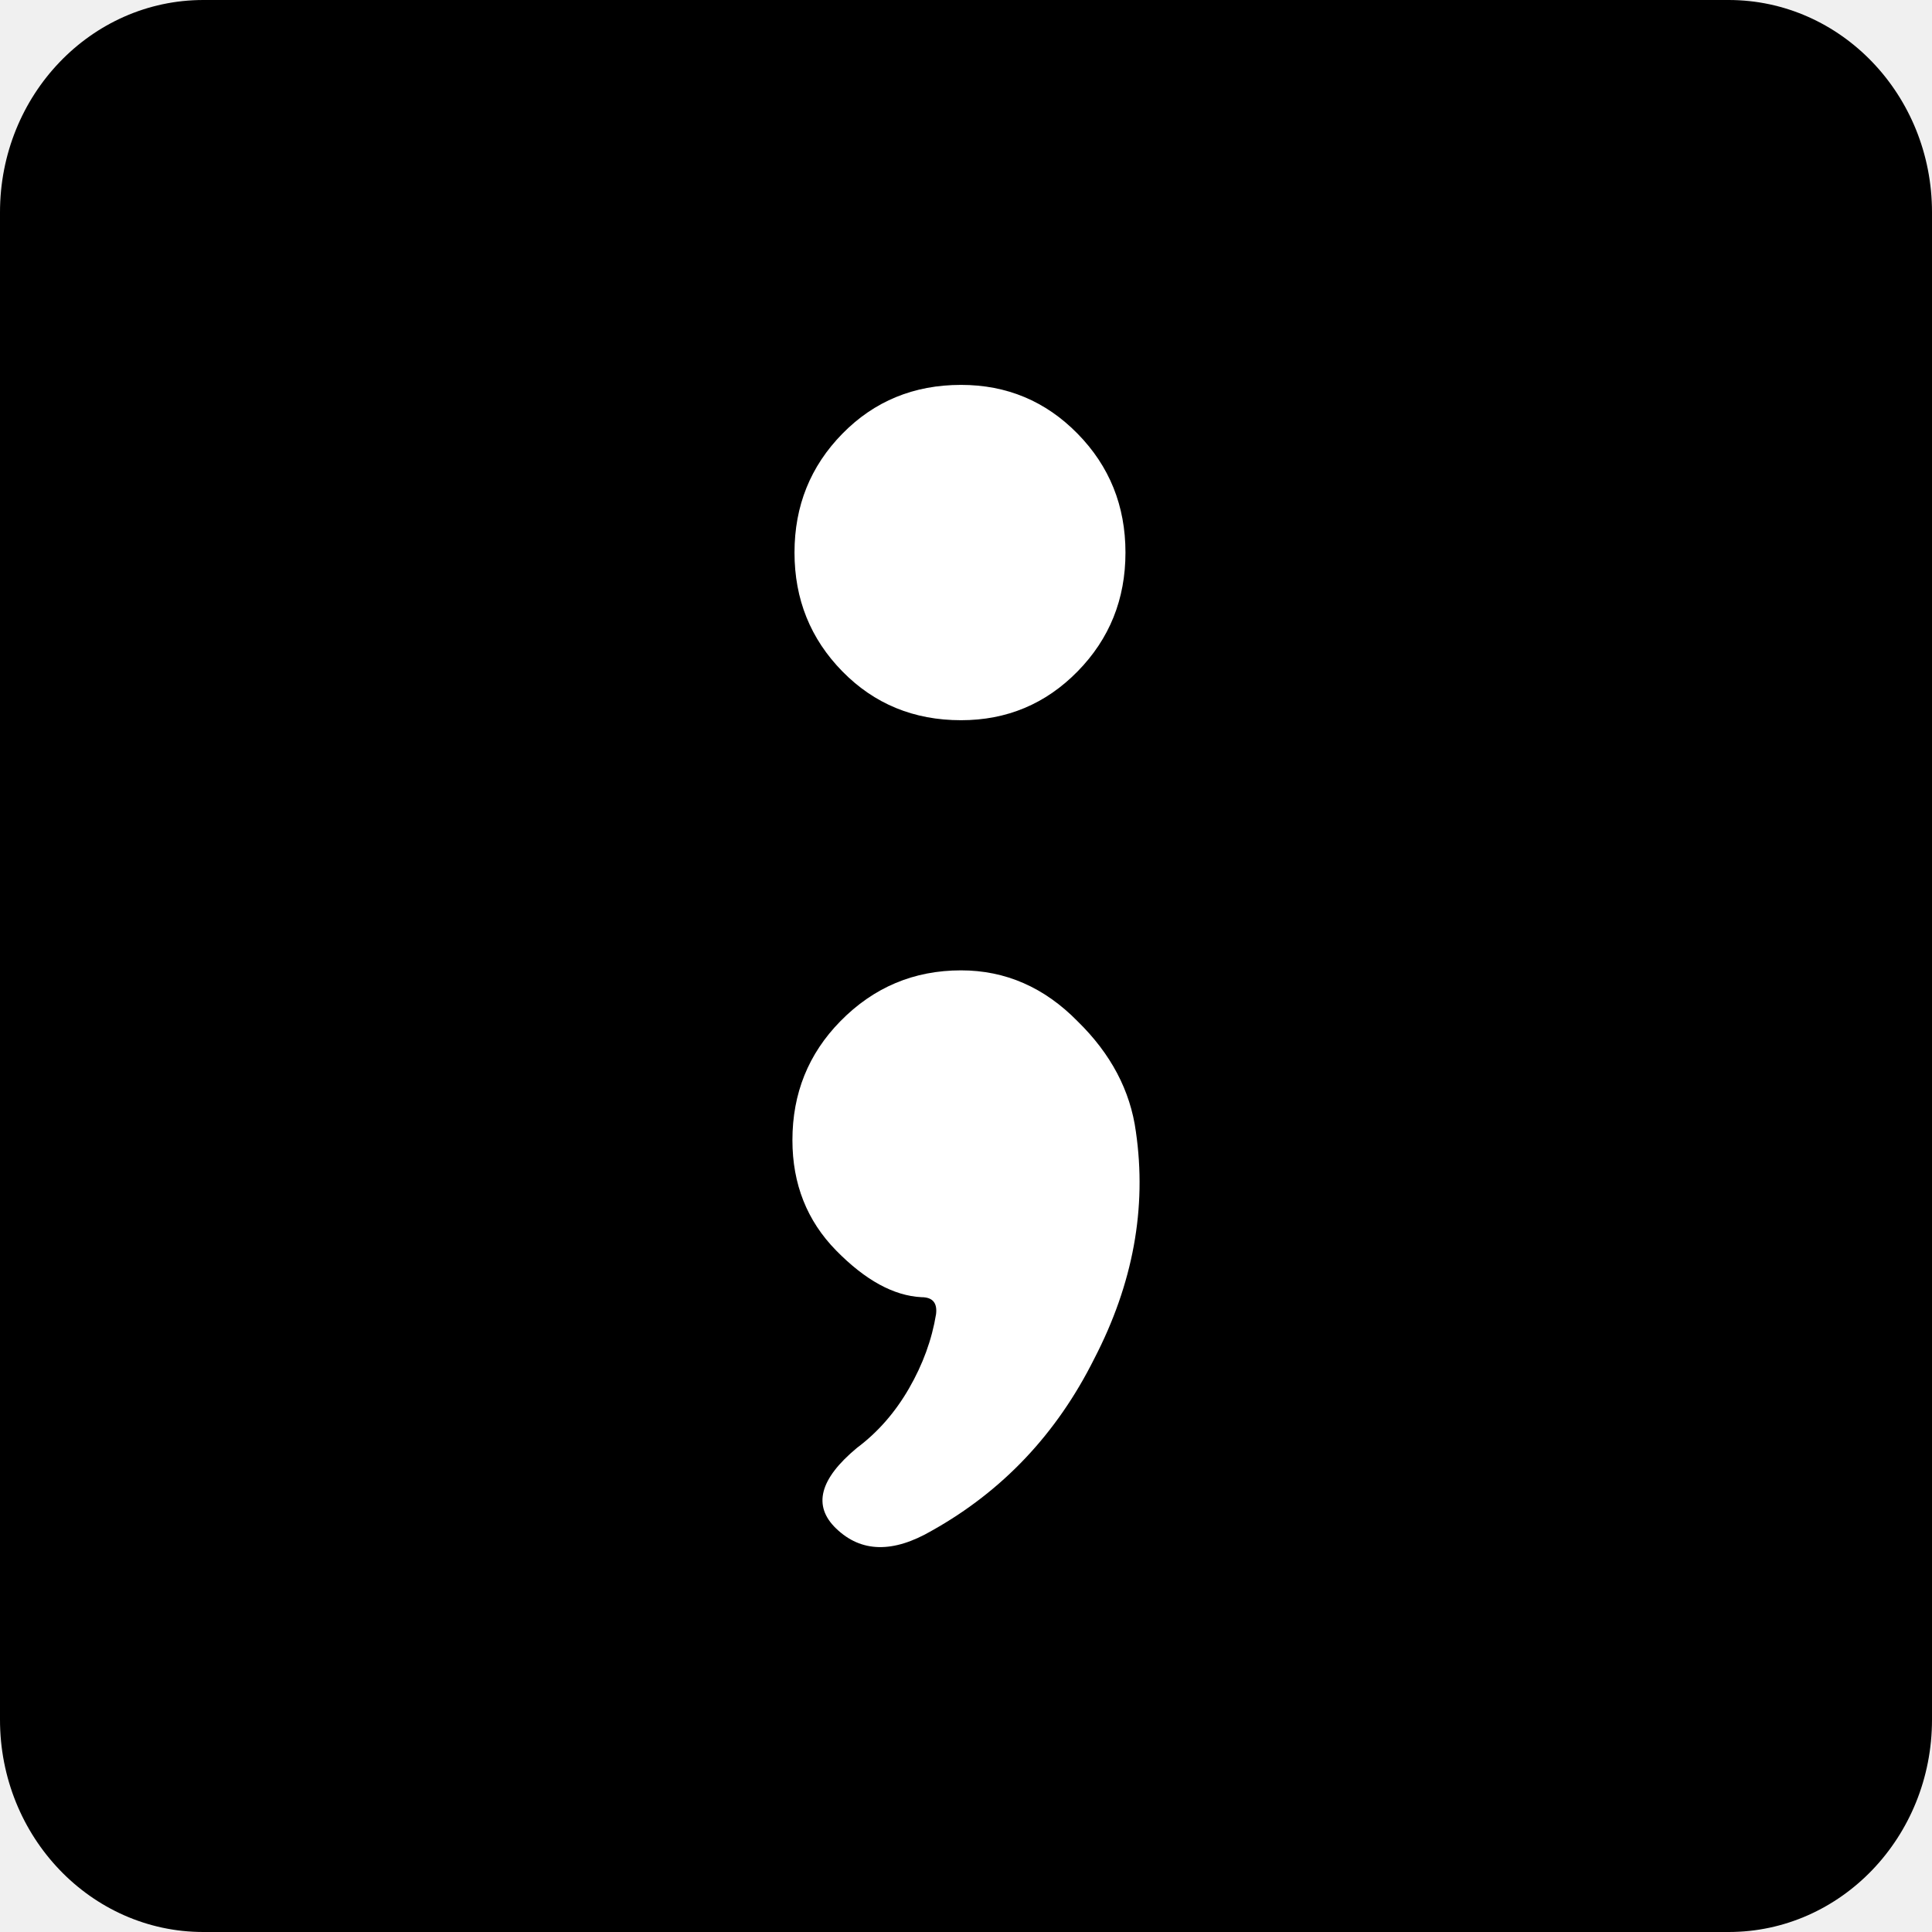
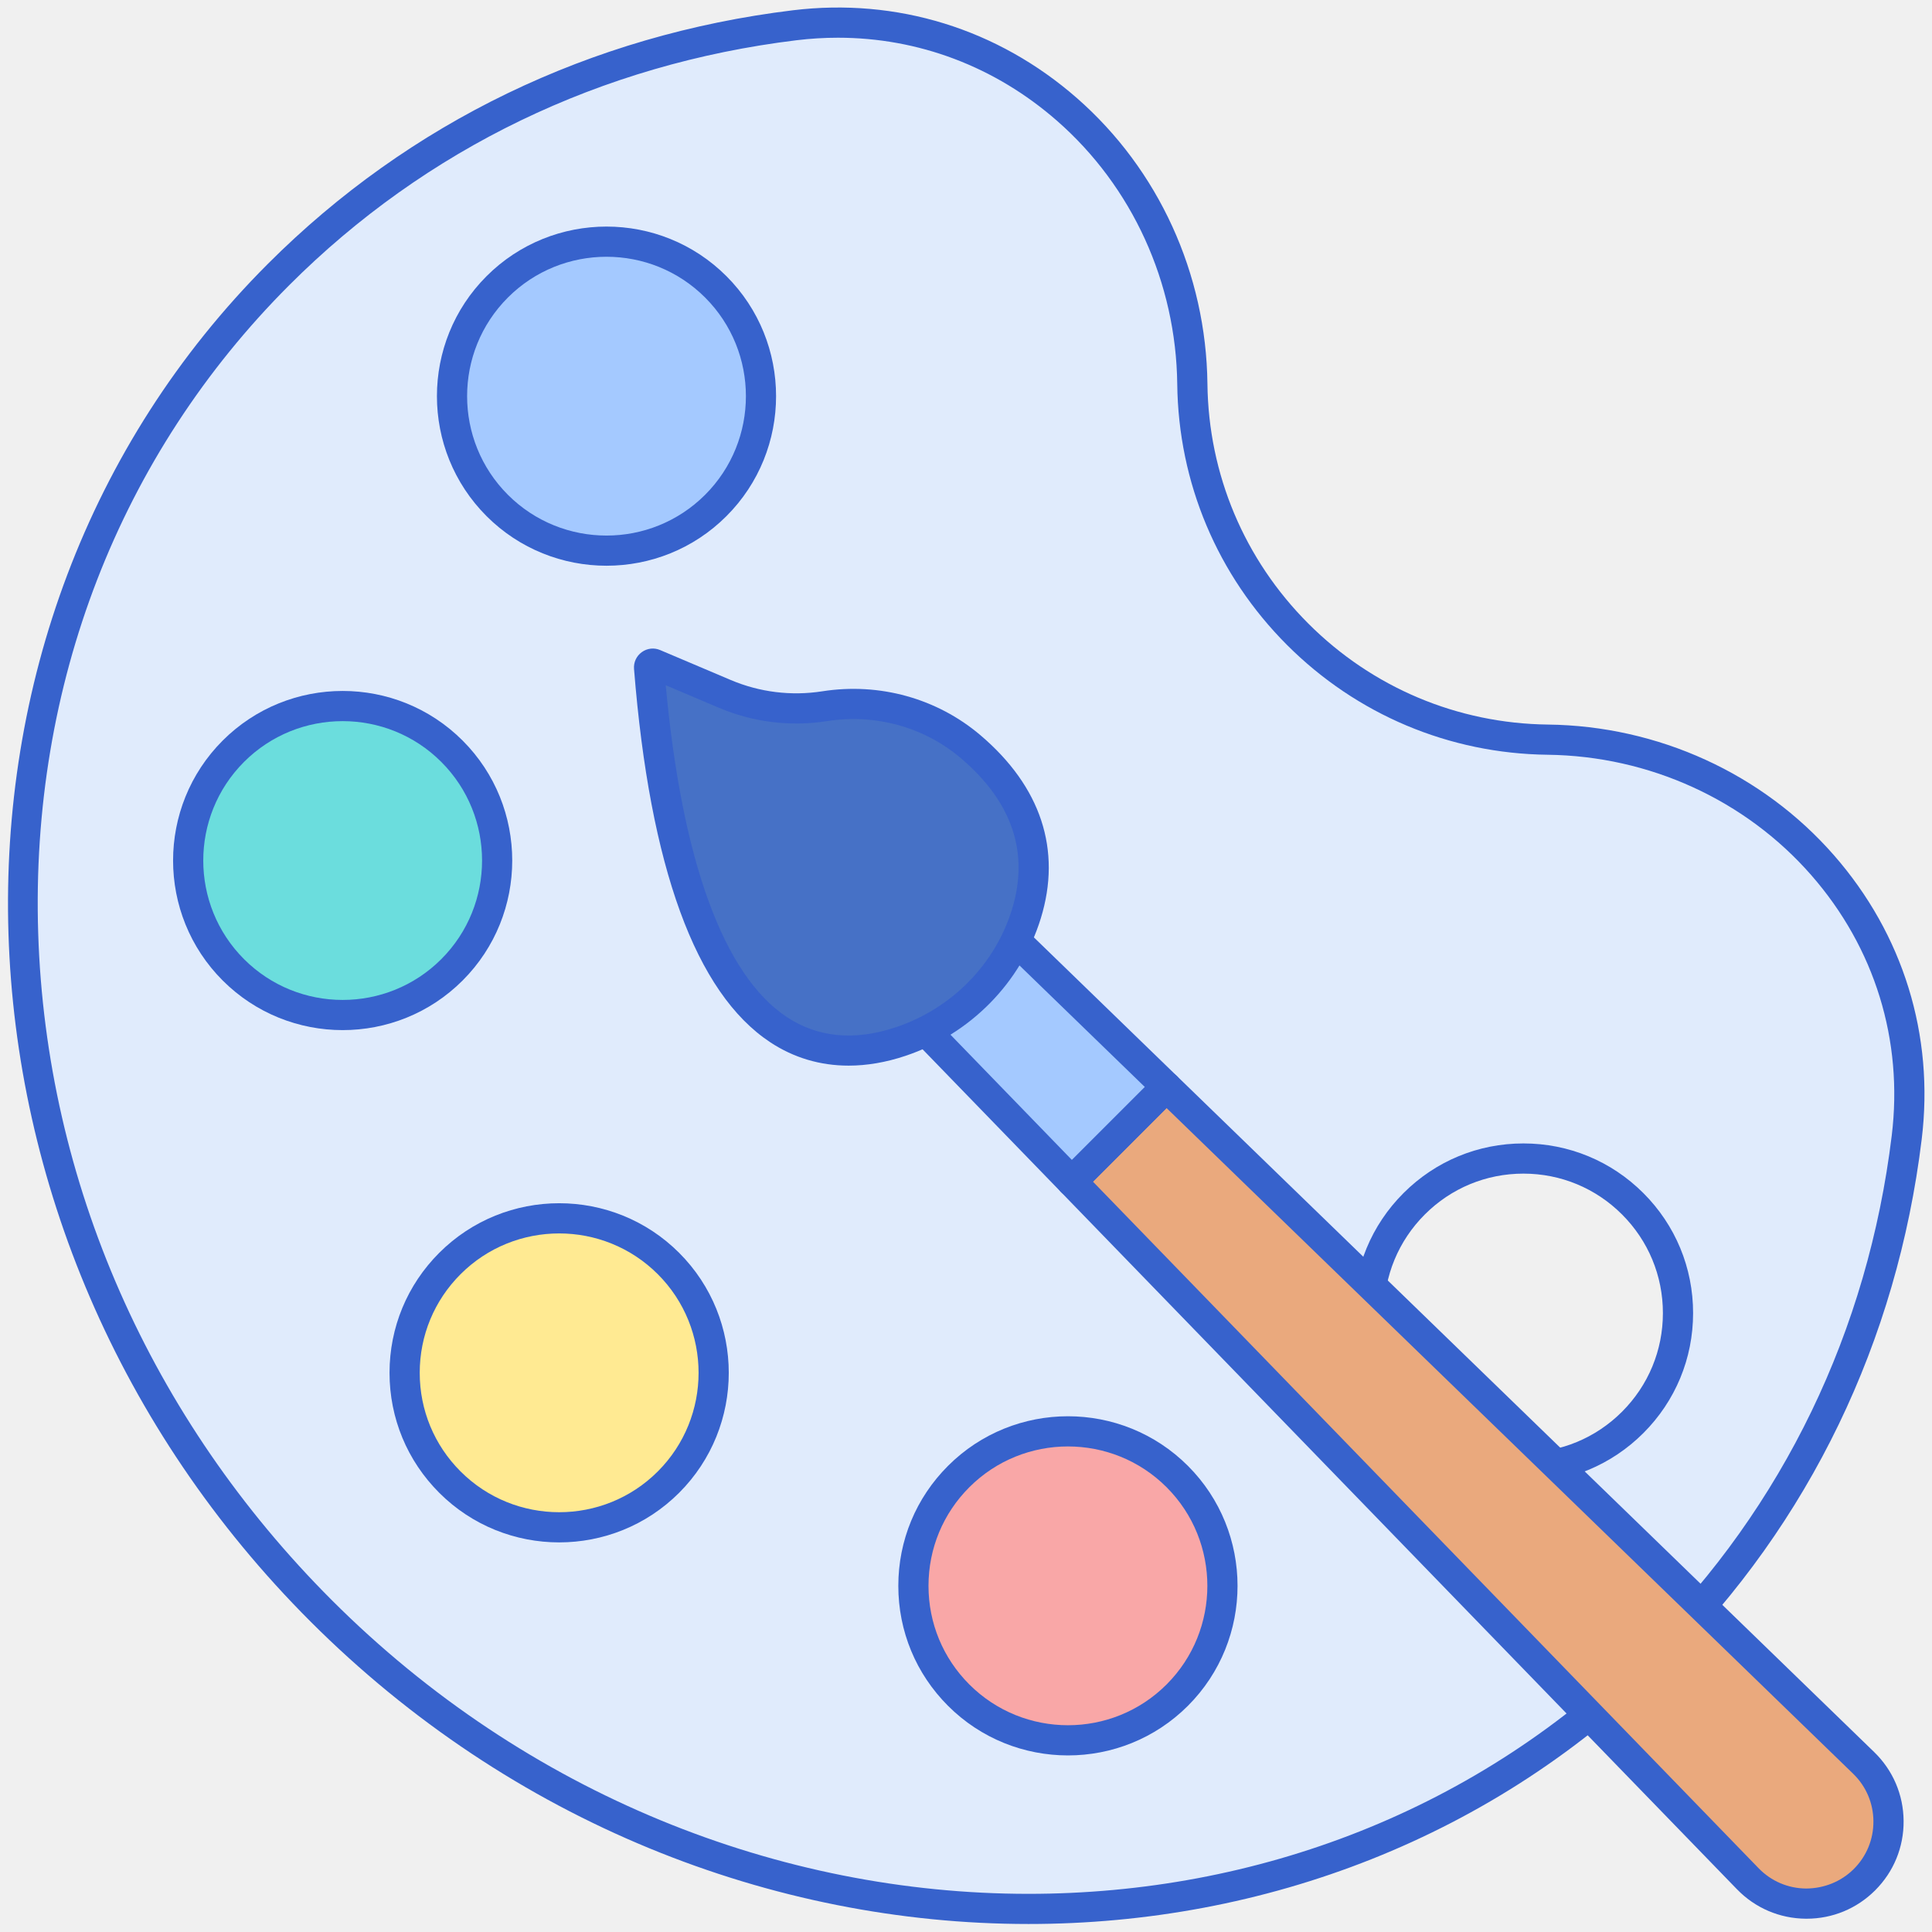
- <svg xmlns="http://www.w3.org/2000/svg" width="180" height="180" viewBox="0 0 180 180" fill="none">
-   <g clip-path="url(#clip0_1479_150767)">
-     <path d="M0 19.78C0 8.856 8.483 0 18.947 0H161.053C171.517 0 180 8.856 180 19.78V160.22C180 171.144 171.517 180 161.053 180H18.947C8.483 180 0 171.144 0 160.22V19.78Z" fill="black" />
-     <path d="M104.857 51.48C104.857 55.83 103.371 59.521 100.397 62.553C97.423 65.585 93.803 67.101 89.537 67.101C85.141 67.101 81.456 65.585 78.483 62.553C75.509 59.521 74.022 55.83 74.022 51.48C74.022 47.13 75.509 43.439 78.483 40.407C81.456 37.375 85.141 35.859 89.537 35.859C93.803 35.859 97.423 37.375 100.397 40.407C103.371 43.439 104.857 47.13 104.857 51.48ZM73.828 106.224C73.828 101.874 75.315 98.183 78.289 95.151C81.391 91.987 85.141 90.406 89.537 90.406C93.674 90.406 97.294 91.987 100.397 95.151C103.5 98.183 105.31 101.61 105.827 105.433C106.861 112.552 105.569 119.604 101.948 126.59C98.458 133.577 93.415 138.916 86.822 142.607C83.202 144.716 80.228 144.65 77.901 142.409C75.703 140.3 76.349 137.795 79.84 134.895C81.779 133.445 83.395 131.6 84.688 129.359C85.981 127.118 86.822 124.811 87.21 122.438C87.339 121.384 86.886 120.856 85.852 120.856C83.266 120.724 80.616 119.274 77.901 116.506C75.186 113.738 73.828 110.311 73.828 106.224Z" fill="white" />
+ <svg xmlns="http://www.w3.org/2000/svg" id="Layer_1" height="180" viewBox="0 0 256 256" width="180">
+   <g>
+     <g>
+       <path d="m205.086 98.009c-12.005-.145-23.969-4.797-33.134-13.961-9.163-9.163-13.823-21.144-13.962-33.168-.328-28.452-24.458-50.973-52.703-47.53-25.31 3.085-49.4 14.048-68.366 33.014-47.343 47.343-44.821 126.626 5.634 177.081s129.738 52.977 177.083 5.633c18.965-18.965 29.928-43.056 33.014-68.365 3.444-28.258-19.1-52.36-47.566-52.704zm11.259 90.463c-7.998 7.998-20.965 7.998-28.963 0s-7.998-20.965 0-28.963 20.965-7.998 28.963 0 7.998 20.965 0 28.963z" fill="#e0ebfc" />
+     </g>
+     <g>
+       <path d="m136.276 254.939c-33.871.001-68.506-13.451-95.136-40.081-51.154-51.153-53.68-131.861-5.631-179.91 18.706-18.707 42.752-30.32 69.538-33.585 13.787-1.68 27.159 2.453 37.655 11.639 10.818 9.469 17.12 23.266 17.289 37.854.139 12.004 4.889 23.29 13.376 31.777 8.48 8.48 19.754 13.23 31.743 13.375 14.613.177 28.429 6.49 37.904 17.321 9.174 10.488 13.302 23.85 11.622 37.625-3.265 26.785-14.878 50.831-33.585 69.537-23.035 23.037-53.58 34.448-84.775 34.448zm-25.243-249.941c-1.822 0-3.657.111-5.502.336-25.89 3.156-49.126 14.374-67.194 32.442-22.503 22.504-34.32 53.009-33.275 85.898 1.048 32.936 14.865 64.315 38.906 88.357 25.849 25.848 59.466 38.911 92.308 38.913 30.172.002 59.688-11.02 81.947-33.28 18.068-18.068 29.287-41.303 32.442-67.193 1.54-12.631-2.246-24.887-10.662-34.507-8.728-9.977-21.464-15.792-34.942-15.955-13.039-.158-25.3-5.324-34.522-14.547-9.23-9.231-14.397-21.504-14.548-34.56-.155-13.452-5.96-26.169-15.924-34.89-8.222-7.198-18.372-11.014-29.034-11.014zm90.83 191.473c-6.005 0-11.65-2.338-15.896-6.584s-6.584-9.891-6.584-15.896c0-6.004 2.338-11.65 6.584-15.896 4.245-4.246 9.891-6.584 15.896-6.584 6.004 0 11.649 2.338 15.896 6.584 4.246 4.246 6.585 9.891 6.585 15.896s-2.339 11.65-6.585 15.896c-4.246 4.245-9.892 6.584-15.896 6.584zm0-40.96c-4.937 0-9.577 1.922-13.067 5.413s-5.412 8.131-5.412 13.067c0 4.937 1.922 9.577 5.412 13.067s8.131 5.413 13.067 5.413 9.577-1.922 13.067-5.413c3.49-3.49 5.413-8.131 5.413-13.067s-1.923-9.577-5.413-13.067c-3.49-3.491-8.131-5.413-13.067-5.413z" fill="#3762cc" />
+     </g>
+     <g>
+       <circle cx="74.094" cy="181.906" fill="#ffea92" r="20.48" />
+     </g>
+     <g>
+       <circle cx="45.404" cy="114.026" fill="#6bdddd" r="20.48" />
+     </g>
+     <g>
+       <circle cx="141.51" cy="210.132" fill="#f9a7a7" r="20.48" />
+     </g>
+     <g>
+       <circle cx="80.365" cy="52.493" fill="#a4c9ff" r="20.48" />
+     </g>
+     <g>
+       <path d="m154.554 144.016-30.899-29.957-11.597 11.597 29.958 30.899z" fill="#a4c9ff" />
+     </g>
+     <g>
+       <path d="m246.939 233.589-92.386-89.572-12.538 12.538 89.572 92.386c4.219 4.352 11.185 4.406 15.471.12 4.287-4.287 4.233-11.253-.119-15.472z" fill="#eaa97d" />
+     </g>
+     <g>
+       <path d="m74.095 204.375c-5.757 0-11.514-2.191-15.896-6.574-4.246-4.246-6.584-9.891-6.584-15.896 0-6.004 2.338-11.65 6.584-15.896 8.766-8.765 23.026-8.766 31.792 0 8.765 8.765 8.765 23.026 0 31.791-4.384 4.384-10.14 6.575-15.896 6.575zm0-40.94c-4.733 0-9.465 1.801-13.068 5.404-3.49 3.491-5.412 8.131-5.412 13.067 0 4.937 1.922 9.577 5.412 13.067 7.205 7.205 18.931 7.206 26.136 0 7.204-7.205 7.204-18.929 0-26.135-3.603-3.602-8.337-5.403-13.068-5.403zm14.481 32.952h.01z" fill="#3762cc" />
+     </g>
+     <g>
+       <path d="m45.403 136.495c-5.756 0-11.513-2.191-15.896-6.574-8.764-8.765-8.764-23.026 0-31.792 8.766-8.764 23.026-8.766 31.792 0 8.766 8.765 8.766 23.027 0 31.792-4.382 4.383-10.139 6.574-15.896 6.574zm0-40.941c-4.732 0-9.465 1.801-13.067 5.404-7.204 7.206-7.204 18.93 0 26.135 7.206 7.206 18.93 7.205 26.136 0 7.205-7.206 7.205-18.93 0-26.135-3.603-3.603-8.335-5.404-13.069-5.404zm14.483 32.953h.01z" fill="#3762cc" />
+     </g>
+     <g>
+       <path d="m141.511 232.602c-5.757 0-11.514-2.191-15.896-6.574-4.246-4.246-6.584-9.891-6.584-15.896 0-6.004 2.338-11.65 6.584-15.896 8.765-8.765 23.025-8.766 31.792 0 8.765 8.765 8.765 23.026 0 31.791-4.384 4.383-10.14 6.575-15.896 6.575zm0-40.941c-4.733 0-9.465 1.801-13.068 5.404-3.49 3.491-5.412 8.131-5.412 13.067 0 4.937 1.922 9.577 5.412 13.067 7.205 7.205 18.931 7.206 26.136 0 7.204-7.205 7.204-18.929 0-26.135-3.603-3.602-8.337-5.403-13.068-5.403zm14.481 32.952h.01z" fill="#3762cc" />
+     </g>
+     <g>
+       <path d="m80.365 74.962c-5.757 0-11.514-2.191-15.896-6.574-8.765-8.765-8.765-23.026 0-31.791 8.764-8.766 23.027-8.766 31.791 0 8.765 8.765 8.765 23.026 0 31.791-4.381 4.383-10.138 6.574-15.895 6.574zm0-40.94c-4.732 0-9.465 1.801-13.067 5.404-7.205 7.206-7.205 18.929 0 26.135 7.205 7.205 18.93 7.205 26.135 0 7.205-7.206 7.205-18.929 0-26.135-3.603-3.603-8.335-5.404-13.068-5.404z" fill="#3762cc" />
+     </g>
+     <g>
+       <path d="m142.016 158.555c-.005 0-.011 0-.016 0-.535-.004-1.047-.223-1.42-.608l-29.958-30.899c-.761-.784-.751-2.034.021-2.806l11.598-11.597c.771-.773 2.021-.782 2.807-.022l30.898 29.958c.384.373.604.885.607 1.42.004.536-.207 1.051-.586 1.43l-12.538 12.539c-.374.374-.883.585-1.413.585zm-27.152-32.878 27.174 28.027 9.665-9.666-28.026-27.173z" fill="#3762cc" />
+     </g>
+     <g>
+       <path d="m239.386 254.239c-.035 0-.068 0-.104 0-3.471-.027-6.714-1.414-9.13-3.907l-89.572-92.385c-.761-.784-.751-2.034.021-2.806l12.538-12.539c.772-.773 2.021-.782 2.807-.022l92.386 89.572c2.492 2.417 3.88 5.66 3.906 9.132.027 3.471-1.31 6.735-3.765 9.189-2.43 2.431-5.655 3.766-9.087 3.766zm-94.564-97.663 88.201 90.972c1.665 1.717 3.899 2.673 6.29 2.691 2.358-.007 4.64-.903 6.331-2.594s2.612-3.939 2.594-6.33c-.018-2.392-.974-4.626-2.691-6.291l-90.972-88.202z" fill="#3762cc" />
+     </g>
+     <g>
+       <path d="m119.336 138.012c-11.724 3.921-29.311.83-33.329-49.535-.029-.368.344-.644.683-.5l9.347 3.964c4.173 1.77 8.758 2.336 13.236 1.634 6.917-1.084 13.999.827 19.335 5.359 5.564 4.726 10.513 12.04 7.393 22.161-2.456 7.966-8.76 14.273-16.665 16.917z" fill="#4671c6" />
+     </g>
+     <g>
+       <path d="m112.449 141.202c-3.761 0-7.274-1.039-10.394-3.101-9.875-6.529-15.945-23.172-18.043-49.465-.069-.878.316-1.71 1.031-2.226.713-.514 1.621-.617 2.427-.274l9.348 3.964c3.832 1.625 8.029 2.144 12.145 1.5 7.568-1.184 15.196.933 20.94 5.81 8.032 6.822 10.802 15.216 8.009 24.274-2.631 8.534-9.339 15.347-17.941 18.224-2.582.864-5.103 1.294-7.522 1.294zm6.887-3.19h.01zm-31.123-47.216c2.139 23.252 7.671 38.43 16.049 43.969 4.12 2.724 8.98 3.177 14.439 1.351 7.384-2.47 13.136-8.305 15.389-15.61 2.316-7.515.037-14.26-6.776-20.047-4.855-4.123-11.317-5.912-17.731-4.907-4.85.759-9.805.148-14.326-1.769z" fill="#3762cc" />
+     </g>
  </g>
-   <defs>
-     <clipPath id="clip0_1479_150767">
-       <rect width="180" height="180" fill="white" />
-     </clipPath>
-   </defs>
</svg>
